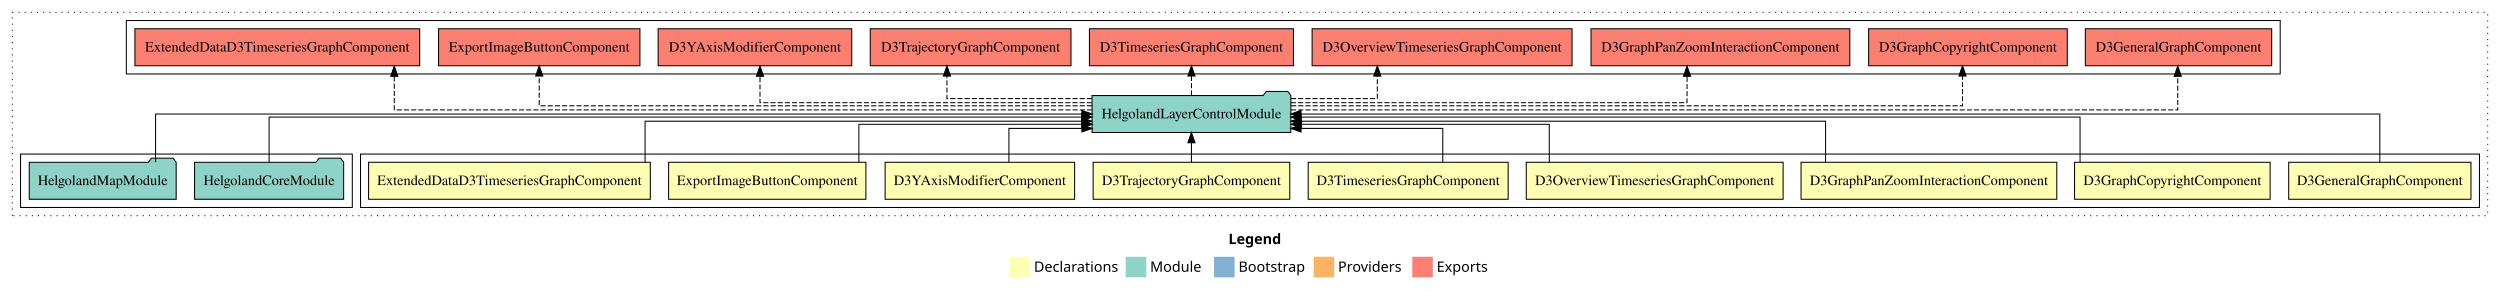
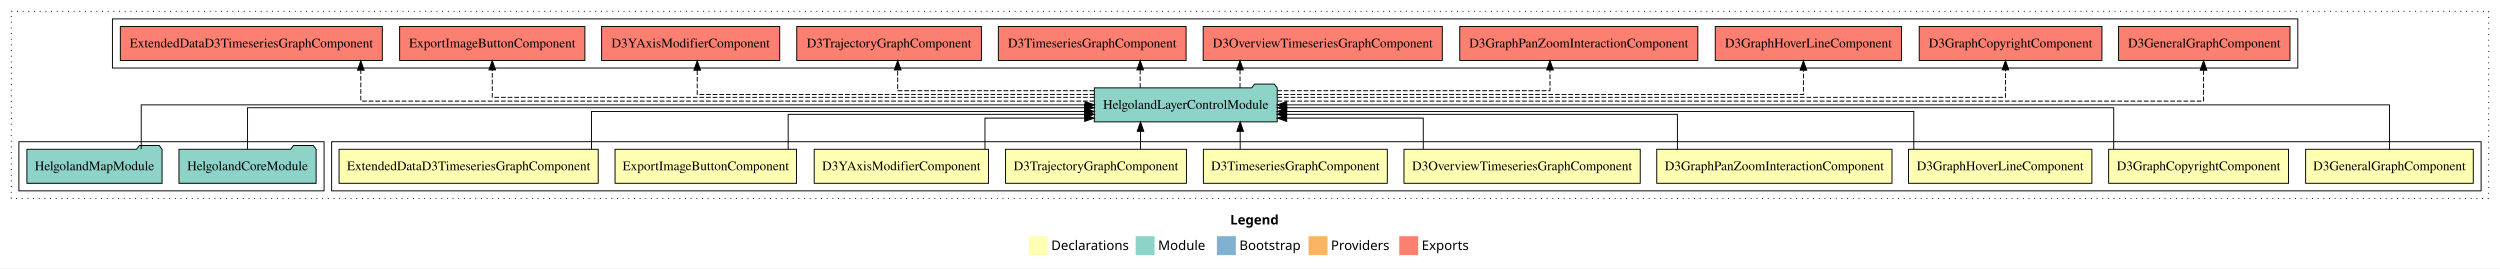
- <svg xmlns="http://www.w3.org/2000/svg" width="2434pt" height="284pt" viewBox="0.00 0.00 2434.00 284.00">
+ <svg xmlns="http://www.w3.org/2000/svg" width="2646pt" height="284pt" viewBox="0.00 0.00 2646.00 284.00">
  <g id="graph0" class="graph" transform="scale(1 1) rotate(0) translate(4 280)">
-     <polygon fill="#ffffff" stroke="transparent" points="-4,4 -4,-280 2430,-280 2430,4 -4,4" />
-     <text text-anchor="start" x="1192.009" y="-42.4" font-family="sans-serif" font-weight="bold" font-size="14.00" fill="#000000">Legend</text>
-     <polygon fill="#ffffb3" stroke="transparent" points="979,-10 979,-30 999,-30 999,-10 979,-10" />
-     <text text-anchor="start" x="1002.629" y="-15.4" font-family="sans-serif" font-size="14.00" fill="#000000">  Declarations</text>
-     <polygon fill="#8dd3c7" stroke="transparent" points="1092,-10 1092,-30 1112,-30 1112,-10 1092,-10" />
-     <text text-anchor="start" x="1115.725" y="-15.4" font-family="sans-serif" font-size="14.00" fill="#000000">  Module</text>
-     <polygon fill="#80b1d3" stroke="transparent" points="1178,-10 1178,-30 1198,-30 1198,-10 1178,-10" />
-     <text text-anchor="start" x="1201.781" y="-15.4" font-family="sans-serif" font-size="14.00" fill="#000000">  Bootstrap</text>
-     <polygon fill="#fdb462" stroke="transparent" points="1275,-10 1275,-30 1295,-30 1295,-10 1275,-10" />
-     <text text-anchor="start" x="1298.673" y="-15.4" font-family="sans-serif" font-size="14.00" fill="#000000">  Providers</text>
-     <polygon fill="#fb8072" stroke="transparent" points="1371,-10 1371,-30 1391,-30 1391,-10 1371,-10" />
-     <text text-anchor="start" x="1394.726" y="-15.4" font-family="sans-serif" font-size="14.00" fill="#000000">  Exports</text>
+     <polygon fill="#ffffff" stroke="transparent" points="-4,4 -4,-280 2642,-280 2642,4 -4,4" />
+     <text text-anchor="start" x="1298.009" y="-42.4" font-family="sans-serif" font-weight="bold" font-size="14.00" fill="#000000">Legend</text>
+     <polygon fill="#ffffb3" stroke="transparent" points="1085,-10 1085,-30 1105,-30 1105,-10 1085,-10" />
+     <text text-anchor="start" x="1108.629" y="-15.4" font-family="sans-serif" font-size="14.00" fill="#000000">  Declarations</text>
+     <polygon fill="#8dd3c7" stroke="transparent" points="1198,-10 1198,-30 1218,-30 1218,-10 1198,-10" />
+     <text text-anchor="start" x="1221.725" y="-15.4" font-family="sans-serif" font-size="14.00" fill="#000000">  Module</text>
+     <polygon fill="#80b1d3" stroke="transparent" points="1284,-10 1284,-30 1304,-30 1304,-10 1284,-10" />
+     <text text-anchor="start" x="1307.781" y="-15.4" font-family="sans-serif" font-size="14.00" fill="#000000">  Bootstrap</text>
+     <polygon fill="#fdb462" stroke="transparent" points="1381,-10 1381,-30 1401,-30 1401,-10 1381,-10" />
+     <text text-anchor="start" x="1404.673" y="-15.4" font-family="sans-serif" font-size="14.00" fill="#000000">  Providers</text>
+     <polygon fill="#fb8072" stroke="transparent" points="1477,-10 1477,-30 1497,-30 1497,-10 1477,-10" />
+     <text text-anchor="start" x="1500.726" y="-15.4" font-family="sans-serif" font-size="14.00" fill="#000000">  Exports</text>
    <g id="clust1" class="cluster">
-       <polygon fill="none" stroke="#000000" stroke-dasharray="1,5" points="8,-70 8,-268 2418,-268 2418,-70 8,-70" />
+       <polygon fill="none" stroke="#000000" stroke-dasharray="1,5" points="8,-70 8,-268 2630,-268 2630,-70 8,-70" />
    </g>
    <g id="clust2" class="cluster">
-       <polygon fill="none" stroke="#000000" points="347,-78 347,-130 2410,-130 2410,-78 347,-78" />
-     </g>
-     <g id="clust12" class="cluster">
+       <polygon fill="none" stroke="#000000" points="347,-78 347,-130 2622,-130 2622,-78 347,-78" />
+     </g>
+     <g id="clust13" class="cluster">
      <polygon fill="none" stroke="#000000" points="16,-78 16,-130 339,-130 339,-78 16,-78" />
    </g>
-     <g id="clust13" class="cluster">
-       <polygon fill="none" stroke="#000000" points="119,-208 119,-260 2216,-260 2216,-208 119,-208" />
+     <g id="clust14" class="cluster">
+       <polygon fill="none" stroke="#000000" points="115,-208 115,-260 2428,-260 2428,-208 115,-208" />
    </g>
    <g id="node1" class="node">
-       <polygon fill="#ffffb3" stroke="#000000" points="2401.723,-122 2224.277,-122 2224.277,-86 2401.723,-86 2401.723,-122" />
-       <text text-anchor="middle" x="2313" y="-99.8" font-family="Times,serif" font-size="14.00" fill="#000000">D3GeneralGraphComponent</text>
-     </g>
-     <g id="node10" class="node">
-       <polygon fill="#8dd3c7" stroke="#000000" points="1252.788,-187 1249.788,-191 1228.788,-191 1225.788,-187 1059.212,-187 1059.212,-151 1252.788,-151 1252.788,-187" />
-       <text text-anchor="middle" x="1156" y="-164.8" font-family="Times,serif" font-size="14.00" fill="#000000">HelgolandLayerControlModule</text>
+       <polygon fill="#ffffb3" stroke="#000000" points="2613.723,-122 2436.277,-122 2436.277,-86 2613.723,-86 2613.723,-122" />
+       <text text-anchor="middle" x="2525" y="-99.8" font-family="Times,serif" font-size="14.00" fill="#000000">D3GeneralGraphComponent</text>
+     </g>
+     <g id="node11" class="node">
+       <polygon fill="#8dd3c7" stroke="#000000" points="1347.788,-187 1344.788,-191 1323.788,-191 1320.788,-187 1154.212,-187 1154.212,-151 1347.788,-151 1347.788,-187" />
+       <text text-anchor="middle" x="1251" y="-164.8" font-family="Times,serif" font-size="14.00" fill="#000000">HelgolandLayerControlModule</text>
    </g>
    <g id="edge1" class="edge">
-       <path fill="none" stroke="#000000" d="M2313,-122.106C2313,-141.339 2313,-169 2313,-169 2313,-169 1262.655,-169 1262.655,-169" />
-       <polygon fill="#000000" stroke="#000000" points="1262.655,-165.5 1252.655,-169 1262.655,-172.5 1262.655,-165.5" />
+       <path fill="none" stroke="#000000" d="M2525,-122.106C2525,-141.339 2525,-169 2525,-169 2525,-169 1357.803,-169 1357.803,-169" />
+       <polygon fill="#000000" stroke="#000000" points="1357.803,-165.5 1347.803,-169 1357.803,-172.5 1357.803,-165.5" />
    </g>
    <g id="node2" class="node">
-       <polygon fill="#ffffb3" stroke="#000000" points="2206.199,-122 2015.801,-122 2015.801,-86 2206.199,-86 2206.199,-122" />
-       <text text-anchor="middle" x="2111" y="-99.8" font-family="Times,serif" font-size="14.00" fill="#000000">D3GraphCopyrightComponent</text>
+       <polygon fill="#ffffb3" stroke="#000000" points="2418.199,-122 2227.801,-122 2227.801,-86 2418.199,-86 2418.199,-122" />
+       <text text-anchor="middle" x="2323" y="-99.8" font-family="Times,serif" font-size="14.00" fill="#000000">D3GraphCopyrightComponent</text>
    </g>
    <g id="edge2" class="edge">
-       <path fill="none" stroke="#000000" d="M2021.145,-122.267C2021.145,-140.555 2021.145,-166 2021.145,-166 2021.145,-166 1262.725,-166 1262.725,-166" />
-       <polygon fill="#000000" stroke="#000000" points="1262.725,-162.5 1252.725,-166 1262.725,-169.5 1262.725,-162.5" />
+       <path fill="none" stroke="#000000" d="M2233.145,-122.267C2233.145,-140.555 2233.145,-166 2233.145,-166 2233.145,-166 1357.86,-166 1357.86,-166" />
+       <polygon fill="#000000" stroke="#000000" points="1357.86,-162.5 1347.86,-166 1357.86,-169.5 1357.86,-162.5" />
    </g>
    <g id="node3" class="node">
+       <polygon fill="#ffffb3" stroke="#000000" points="2210.06,-122 2015.94,-122 2015.94,-86 2210.06,-86 2210.06,-122" />
+       <text text-anchor="middle" x="2113" y="-99.8" font-family="Times,serif" font-size="14.00" fill="#000000">D3GraphHoverLineComponent</text>
+     </g>
+     <g id="edge3" class="edge">
+       <path fill="none" stroke="#000000" d="M2021.56,-122.034C2021.56,-139.06 2021.56,-162 2021.56,-162 2021.56,-162 1357.812,-162 1357.812,-162" />
+       <polygon fill="#000000" stroke="#000000" points="1357.812,-158.5 1347.812,-162 1357.812,-165.5 1357.812,-158.5" />
+     </g>
+     <g id="node4" class="node">
      <polygon fill="#ffffb3" stroke="#000000" points="1998.498,-122 1749.502,-122 1749.502,-86 1998.498,-86 1998.498,-122" />
      <text text-anchor="middle" x="1874" y="-99.8" font-family="Times,serif" font-size="14.00" fill="#000000">D3GraphPanZoomInteractionComponent</text>
    </g>
-     <g id="edge3" class="edge">
-       <path fill="none" stroke="#000000" d="M1773.375,-122.034C1773.375,-139.06 1773.375,-162 1773.375,-162 1773.375,-162 1262.804,-162 1262.804,-162" />
-       <polygon fill="#000000" stroke="#000000" points="1262.804,-158.5 1252.804,-162 1262.804,-165.5 1262.804,-158.5" />
-     </g>
-     <g id="node4" class="node">
+     <g id="edge4" class="edge">
+       <path fill="none" stroke="#000000" d="M1771.375,-122.009C1771.375,-138.049 1771.375,-159 1771.375,-159 1771.375,-159 1357.659,-159 1357.659,-159" />
+       <polygon fill="#000000" stroke="#000000" points="1357.659,-155.5 1347.659,-159 1357.659,-162.5 1357.659,-155.5" />
+     </g>
+     <g id="node5" class="node">
      <polygon fill="#ffffb3" stroke="#000000" points="1732.032,-122 1481.968,-122 1481.968,-86 1732.032,-86 1732.032,-122" />
      <text text-anchor="middle" x="1607" y="-99.8" font-family="Times,serif" font-size="14.00" fill="#000000">D3OverviewTimeseriesGraphComponent</text>
    </g>
-     <g id="edge4" class="edge">
-       <path fill="none" stroke="#000000" d="M1504.375,-122.009C1504.375,-138.049 1504.375,-159 1504.375,-159 1504.375,-159 1263.042,-159 1263.042,-159" />
-       <polygon fill="#000000" stroke="#000000" points="1263.042,-155.5 1253.042,-159 1263.042,-162.5 1263.042,-155.5" />
-     </g>
-     <g id="node5" class="node">
+     <g id="edge5" class="edge">
+       <path fill="none" stroke="#000000" d="M1502.375,-122.124C1502.375,-136.783 1502.375,-155 1502.375,-155 1502.375,-155 1357.829,-155 1357.829,-155" />
+       <polygon fill="#000000" stroke="#000000" points="1357.829,-151.5 1347.829,-155 1357.829,-158.5 1357.829,-151.5" />
+     </g>
+     <g id="node6" class="node">
      <polygon fill="#ffffb3" stroke="#000000" points="1464.339,-122 1269.661,-122 1269.661,-86 1464.339,-86 1464.339,-122" />
      <text text-anchor="middle" x="1367" y="-99.8" font-family="Times,serif" font-size="14.00" fill="#000000">D3TimeseriesGraphComponent</text>
    </g>
-     <g id="edge5" class="edge">
-       <path fill="none" stroke="#000000" d="M1400.691,-122.124C1400.691,-136.783 1400.691,-155 1400.691,-155 1400.691,-155 1262.708,-155 1262.708,-155" />
-       <polygon fill="#000000" stroke="#000000" points="1262.708,-151.5 1252.708,-155 1262.708,-158.5 1262.708,-151.5" />
-     </g>
-     <g id="node6" class="node">
+     <g id="edge6" class="edge">
+       <path fill="none" stroke="#000000" d="M1308.612,-122.106C1308.612,-122.106 1308.612,-140.991 1308.612,-140.991" />
+       <polygon fill="#000000" stroke="#000000" points="1305.112,-140.991 1308.612,-150.991 1312.112,-140.991 1305.112,-140.991" />
+     </g>
+     <g id="node7" class="node">
      <polygon fill="#ffffb3" stroke="#000000" points="1251.72,-122 1060.28,-122 1060.28,-86 1251.72,-86 1251.72,-122" />
      <text text-anchor="middle" x="1156" y="-99.8" font-family="Times,serif" font-size="14.00" fill="#000000">D3TrajectoryGraphComponent</text>
    </g>
-     <g id="edge6" class="edge">
-       <path fill="none" stroke="#000000" d="M1156,-122.106C1156,-122.106 1156,-140.991 1156,-140.991" />
-       <polygon fill="#000000" stroke="#000000" points="1152.5,-140.991 1156,-150.991 1159.5,-140.991 1152.5,-140.991" />
-     </g>
-     <g id="node7" class="node">
+     <g id="edge7" class="edge">
+       <path fill="none" stroke="#000000" d="M1203.108,-122.106C1203.108,-122.106 1203.108,-140.991 1203.108,-140.991" />
+       <polygon fill="#000000" stroke="#000000" points="1199.608,-140.991 1203.108,-150.991 1206.608,-140.991 1199.608,-140.991" />
+     </g>
+     <g id="node8" class="node">
      <polygon fill="#ffffb3" stroke="#000000" points="1042.249,-122 857.751,-122 857.751,-86 1042.249,-86 1042.249,-122" />
      <text text-anchor="middle" x="950" y="-99.8" font-family="Times,serif" font-size="14.00" fill="#000000">D3YAxisModifierComponent</text>
    </g>
-     <g id="edge7" class="edge">
-       <path fill="none" stroke="#000000" d="M978.282,-122.124C978.282,-136.783 978.282,-155 978.282,-155 978.282,-155 1049.34,-155 1049.34,-155" />
-       <polygon fill="#000000" stroke="#000000" points="1049.34,-158.5 1059.34,-155 1049.34,-151.5 1049.34,-158.5" />
-     </g>
-     <g id="node8" class="node">
+     <g id="edge8" class="edge">
+       <path fill="none" stroke="#000000" d="M1038.492,-122.124C1038.492,-136.783 1038.492,-155 1038.492,-155 1038.492,-155 1144.074,-155 1144.074,-155" />
+       <polygon fill="#000000" stroke="#000000" points="1144.074,-158.5 1154.074,-155 1144.074,-151.5 1144.074,-158.5" />
+     </g>
+     <g id="node9" class="node">
      <polygon fill="#ffffb3" stroke="#000000" points="839.035,-122 646.965,-122 646.965,-86 839.035,-86 839.035,-122" />
      <text text-anchor="middle" x="743" y="-99.8" font-family="Times,serif" font-size="14.00" fill="#000000">ExportImageButtonComponent</text>
    </g>
-     <g id="edge8" class="edge">
-       <path fill="none" stroke="#000000" d="M832.196,-122.009C832.196,-138.049 832.196,-159 832.196,-159 832.196,-159 1049.287,-159 1049.287,-159" />
-       <polygon fill="#000000" stroke="#000000" points="1049.287,-162.5 1059.287,-159 1049.287,-155.5 1049.287,-162.5" />
-     </g>
-     <g id="node9" class="node">
+     <g id="edge9" class="edge">
+       <path fill="none" stroke="#000000" d="M830.196,-122.009C830.196,-138.049 830.196,-159 830.196,-159 830.196,-159 1144.195,-159 1144.195,-159" />
+       <polygon fill="#000000" stroke="#000000" points="1144.195,-162.5 1154.195,-159 1144.195,-155.5 1144.195,-162.5" />
+     </g>
+     <g id="node10" class="node">
      <polygon fill="#ffffb3" stroke="#000000" points="629.138,-122 354.862,-122 354.862,-86 629.138,-86 629.138,-122" />
      <text text-anchor="middle" x="492" y="-99.8" font-family="Times,serif" font-size="14.00" fill="#000000">ExtendedDataD3TimeseriesGraphComponent</text>
    </g>
-     <g id="edge9" class="edge">
-       <path fill="none" stroke="#000000" d="M624.043,-122.034C624.043,-139.06 624.043,-162 624.043,-162 624.043,-162 1049.049,-162 1049.049,-162" />
-       <polygon fill="#000000" stroke="#000000" points="1049.05,-165.5 1059.049,-162 1049.049,-158.5 1049.05,-165.5" />
-     </g>
-     <g id="node13" class="node">
-       <polygon fill="#fb8072" stroke="#000000" points="2207.722,-252 2026.277,-252 2026.277,-216 2207.722,-216 2207.722,-252" />
-       <text text-anchor="middle" x="2117" y="-229.8" font-family="Times,serif" font-size="14.00" fill="#000000">D3GeneralGraphComponent </text>
-     </g>
-     <g id="edge12" class="edge">
-       <path fill="none" stroke="#000000" stroke-dasharray="5,2" d="M1252.913,-173C1496.727,-173 2116.244,-173 2116.244,-173 2116.244,-173 2116.244,-205.698 2116.244,-205.698" />
-       <polygon fill="#000000" stroke="#000000" points="2112.744,-205.698 2116.244,-215.698 2119.744,-205.698 2112.744,-205.698" />
+     <g id="edge10" class="edge">
+       <path fill="none" stroke="#000000" d="M622.043,-122.034C622.043,-139.06 622.043,-162 622.043,-162 622.043,-162 1144.104,-162 1144.104,-162" />
+       <polygon fill="#000000" stroke="#000000" points="1144.104,-165.5 1154.104,-162 1144.104,-158.5 1144.104,-165.5" />
    </g>
    <g id="node14" class="node">
-       <polygon fill="#fb8072" stroke="#000000" points="2008.699,-252 1815.301,-252 1815.301,-216 2008.699,-216 2008.699,-252" />
-       <text text-anchor="middle" x="1912" y="-229.8" font-family="Times,serif" font-size="14.00" fill="#000000">D3GraphCopyrightComponent </text>
+       <polygon fill="#fb8072" stroke="#000000" points="2419.722,-252 2238.278,-252 2238.278,-216 2419.722,-216 2419.722,-252" />
+       <text text-anchor="middle" x="2329" y="-229.8" font-family="Times,serif" font-size="14.00" fill="#000000">D3GeneralGraphComponent </text>
    </g>
    <g id="edge13" class="edge">
-       <path fill="none" stroke="#000000" stroke-dasharray="5,2" d="M1252.987,-177C1455.924,-177 1906.7,-177 1906.7,-177 1906.7,-177 1906.7,-205.965 1906.7,-205.965" />
-       <polygon fill="#000000" stroke="#000000" points="1903.2,-205.965 1906.7,-215.965 1910.2,-205.965 1903.2,-205.965" />
+       <path fill="none" stroke="#000000" stroke-dasharray="5,2" d="M1348.022,-173C1612.815,-173 2328.244,-173 2328.244,-173 2328.244,-173 2328.244,-205.698 2328.244,-205.698" />
+       <polygon fill="#000000" stroke="#000000" points="2324.744,-205.698 2328.244,-215.698 2331.744,-205.698 2324.744,-205.698" />
    </g>
    <g id="node15" class="node">
-       <polygon fill="#fb8072" stroke="#000000" points="1796.998,-252 1545.002,-252 1545.002,-216 1796.998,-216 1796.998,-252" />
-       <text text-anchor="middle" x="1671" y="-229.8" font-family="Times,serif" font-size="14.00" fill="#000000">D3GraphPanZoomInteractionComponent </text>
+       <polygon fill="#fb8072" stroke="#000000" points="2220.699,-252 2027.301,-252 2027.301,-216 2220.699,-216 2220.699,-252" />
+       <text text-anchor="middle" x="2124" y="-229.8" font-family="Times,serif" font-size="14.00" fill="#000000">D3GraphCopyrightComponent </text>
    </g>
    <g id="edge14" class="edge">
-       <path fill="none" stroke="#000000" stroke-dasharray="5,2" d="M1252.773,-180C1393.627,-180 1638.509,-180 1638.509,-180 1638.509,-180 1638.509,-205.718 1638.509,-205.718" />
-       <polygon fill="#000000" stroke="#000000" points="1635.009,-205.718 1638.509,-215.718 1642.009,-205.718 1635.009,-205.718" />
+       <path fill="none" stroke="#000000" stroke-dasharray="5,2" d="M1347.998,-177C1574.393,-177 2118.59,-177 2118.59,-177 2118.59,-177 2118.59,-205.965 2118.59,-205.965" />
+       <polygon fill="#000000" stroke="#000000" points="2115.09,-205.965 2118.59,-215.965 2122.09,-205.965 2115.09,-205.965" />
    </g>
    <g id="node16" class="node">
-       <polygon fill="#fb8072" stroke="#000000" points="1526.533,-252 1273.467,-252 1273.467,-216 1526.533,-216 1526.533,-252" />
-       <text text-anchor="middle" x="1400" y="-229.8" font-family="Times,serif" font-size="14.00" fill="#000000">D3OverviewTimeseriesGraphComponent </text>
+       <polygon fill="#fb8072" stroke="#000000" points="2008.561,-252 1811.439,-252 1811.439,-216 2008.561,-216 2008.561,-252" />
+       <text text-anchor="middle" x="1910" y="-229.8" font-family="Times,serif" font-size="14.00" fill="#000000">D3GraphHoverLineComponent </text>
    </g>
    <g id="edge15" class="edge">
-       <path fill="none" stroke="#000000" stroke-dasharray="5,2" d="M1252.839,-184C1295.864,-184 1336.962,-184 1336.962,-184 1336.962,-184 1336.962,-205.949 1336.962,-205.949" />
-       <polygon fill="#000000" stroke="#000000" points="1333.462,-205.949 1336.962,-215.949 1340.462,-205.949 1333.462,-205.949" />
+       <path fill="none" stroke="#000000" stroke-dasharray="5,2" d="M1347.812,-180C1529.792,-180 1904.734,-180 1904.734,-180 1904.734,-180 1904.734,-205.718 1904.734,-205.718" />
+       <polygon fill="#000000" stroke="#000000" points="1901.235,-205.718 1904.734,-215.718 1908.235,-205.718 1901.235,-205.718" />
    </g>
    <g id="node17" class="node">
-       <polygon fill="#fb8072" stroke="#000000" points="1255.339,-252 1056.661,-252 1056.661,-216 1255.339,-216 1255.339,-252" />
-       <text text-anchor="middle" x="1156" y="-229.8" font-family="Times,serif" font-size="14.00" fill="#000000">D3TimeseriesGraphComponent </text>
+       <polygon fill="#fb8072" stroke="#000000" points="1792.998,-252 1541.002,-252 1541.002,-216 1792.998,-216 1792.998,-252" />
+       <text text-anchor="middle" x="1667" y="-229.8" font-family="Times,serif" font-size="14.00" fill="#000000">D3GraphPanZoomInteractionComponent </text>
    </g>
    <g id="edge16" class="edge">
-       <path fill="none" stroke="#000000" stroke-dasharray="5,2" d="M1156,-187.106C1156,-187.106 1156,-205.991 1156,-205.991" />
-       <polygon fill="#000000" stroke="#000000" points="1152.5,-205.991 1156,-215.991 1159.5,-205.991 1152.5,-205.991" />
+       <path fill="none" stroke="#000000" stroke-dasharray="5,2" d="M1347.783,-184C1461.978,-184 1636.509,-184 1636.509,-184 1636.509,-184 1636.509,-205.949 1636.509,-205.949" />
+       <polygon fill="#000000" stroke="#000000" points="1633.009,-205.949 1636.509,-215.949 1640.009,-205.949 1633.009,-205.949" />
    </g>
    <g id="node18" class="node">
-       <polygon fill="#fb8072" stroke="#000000" points="1038.72,-252 843.28,-252 843.28,-216 1038.72,-216 1038.72,-252" />
-       <text text-anchor="middle" x="941" y="-229.8" font-family="Times,serif" font-size="14.00" fill="#000000">D3TrajectoryGraphComponent </text>
+       <polygon fill="#fb8072" stroke="#000000" points="1522.533,-252 1269.467,-252 1269.467,-216 1522.533,-216 1522.533,-252" />
+       <text text-anchor="middle" x="1396" y="-229.8" font-family="Times,serif" font-size="14.00" fill="#000000">D3OverviewTimeseriesGraphComponent </text>
    </g>
    <g id="edge17" class="edge">
-       <path fill="none" stroke="#000000" stroke-dasharray="5,2" d="M1059.177,-184C993.273,-184 917.954,-184 917.954,-184 917.954,-184 917.954,-205.949 917.954,-205.949" />
-       <polygon fill="#000000" stroke="#000000" points="914.454,-205.949 917.954,-215.949 921.454,-205.949 914.454,-205.949" />
+       <path fill="none" stroke="#000000" stroke-dasharray="5,2" d="M1308.439,-187.106C1308.439,-187.106 1308.439,-205.991 1308.439,-205.991" />
+       <polygon fill="#000000" stroke="#000000" points="1304.939,-205.991 1308.439,-215.991 1311.939,-205.991 1304.939,-205.991" />
    </g>
    <g id="node19" class="node">
-       <polygon fill="#fb8072" stroke="#000000" points="825.249,-252 636.751,-252 636.751,-216 825.249,-216 825.249,-252" />
-       <text text-anchor="middle" x="731" y="-229.8" font-family="Times,serif" font-size="14.00" fill="#000000">D3YAxisModifierComponent </text>
+       <polygon fill="#fb8072" stroke="#000000" points="1251.339,-252 1052.661,-252 1052.661,-216 1251.339,-216 1251.339,-252" />
+       <text text-anchor="middle" x="1152" y="-229.8" font-family="Times,serif" font-size="14.00" fill="#000000">D3TimeseriesGraphComponent </text>
    </g>
    <g id="edge18" class="edge">
-       <path fill="none" stroke="#000000" stroke-dasharray="5,2" d="M1059.1,-180C935.043,-180 735.929,-180 735.929,-180 735.929,-180 735.929,-205.718 735.929,-205.718" />
-       <polygon fill="#000000" stroke="#000000" points="732.429,-205.718 735.929,-215.718 739.429,-205.718 732.429,-205.718" />
+       <path fill="none" stroke="#000000" stroke-dasharray="5,2" d="M1202.763,-187.106C1202.763,-187.106 1202.763,-205.991 1202.763,-205.991" />
+       <polygon fill="#000000" stroke="#000000" points="1199.263,-205.991 1202.763,-215.991 1206.263,-205.991 1199.263,-205.991" />
    </g>
    <g id="node20" class="node">
-       <polygon fill="#fb8072" stroke="#000000" points="619.034,-252 422.966,-252 422.966,-216 619.034,-216 619.034,-252" />
-       <text text-anchor="middle" x="521" y="-229.8" font-family="Times,serif" font-size="14.00" fill="#000000">ExportImageButtonComponent </text>
+       <polygon fill="#fb8072" stroke="#000000" points="1034.72,-252 839.28,-252 839.28,-216 1034.72,-216 1034.72,-252" />
+       <text text-anchor="middle" x="937" y="-229.8" font-family="Times,serif" font-size="14.00" fill="#000000">D3TrajectoryGraphComponent </text>
    </g>
    <g id="edge19" class="edge">
-       <path fill="none" stroke="#000000" stroke-dasharray="5,2" d="M1059.212,-177C881.451,-177 521,-177 521,-177 521,-177 521,-205.965 521,-205.965" />
-       <polygon fill="#000000" stroke="#000000" points="517.5,-205.965 521,-215.965 524.5,-205.965 517.5,-205.965" />
+       <path fill="none" stroke="#000000" stroke-dasharray="5,2" d="M1154.114,-184C1064.84,-184 946.118,-184 946.118,-184 946.118,-184 946.118,-205.949 946.118,-205.949" />
+       <polygon fill="#000000" stroke="#000000" points="942.618,-205.949 946.118,-215.949 949.618,-205.949 942.618,-205.949" />
    </g>
    <g id="node21" class="node">
-       <polygon fill="#fb8072" stroke="#000000" points="404.638,-252 127.362,-252 127.362,-216 404.638,-216 404.638,-252" />
-       <text text-anchor="middle" x="266" y="-229.8" font-family="Times,serif" font-size="14.00" fill="#000000">ExtendedDataD3TimeseriesGraphComponent </text>
+       <polygon fill="#fb8072" stroke="#000000" points="821.249,-252 632.751,-252 632.751,-216 821.249,-216 821.249,-252" />
+       <text text-anchor="middle" x="727" y="-229.8" font-family="Times,serif" font-size="14.00" fill="#000000">D3YAxisModifierComponent </text>
    </g>
    <g id="edge20" class="edge">
-       <path fill="none" stroke="#000000" stroke-dasharray="5,2" d="M1059.273,-173C851.218,-173 379.875,-173 379.875,-173 379.875,-173 379.875,-205.698 379.875,-205.698" />
-       <polygon fill="#000000" stroke="#000000" points="376.375,-205.698 379.875,-215.698 383.375,-205.698 376.375,-205.698" />
-     </g>
-     <g id="node11" class="node">
+       <path fill="none" stroke="#000000" stroke-dasharray="5,2" d="M1154.349,-180C1004.69,-180 733.929,-180 733.929,-180 733.929,-180 733.929,-205.718 733.929,-205.718" />
+       <polygon fill="#000000" stroke="#000000" points="730.429,-205.718 733.929,-215.718 737.429,-205.718 730.429,-205.718" />
+     </g>
+     <g id="node22" class="node">
+       <polygon fill="#fb8072" stroke="#000000" points="615.034,-252 418.966,-252 418.966,-216 615.034,-216 615.034,-252" />
+       <text text-anchor="middle" x="517" y="-229.8" font-family="Times,serif" font-size="14.00" fill="#000000">ExportImageButtonComponent </text>
+     </g>
+     <g id="edge21" class="edge">
+       <path fill="none" stroke="#000000" stroke-dasharray="5,2" d="M1154.287,-177C954.975,-177 517,-177 517,-177 517,-177 517,-205.965 517,-205.965" />
+       <polygon fill="#000000" stroke="#000000" points="513.5,-205.965 517,-215.965 520.5,-205.965 513.5,-205.965" />
+     </g>
+     <g id="node23" class="node">
+       <polygon fill="#fb8072" stroke="#000000" points="400.638,-252 123.362,-252 123.362,-216 400.638,-216 400.638,-252" />
+       <text text-anchor="middle" x="262" y="-229.8" font-family="Times,serif" font-size="14.00" fill="#000000">ExtendedDataD3TimeseriesGraphComponent </text>
+     </g>
+     <g id="edge22" class="edge">
+       <path fill="none" stroke="#000000" stroke-dasharray="5,2" d="M1154.224,-173C926.895,-173 377.875,-173 377.875,-173 377.875,-173 377.875,-205.698 377.875,-205.698" />
+       <polygon fill="#000000" stroke="#000000" points="374.375,-205.698 377.875,-215.698 381.375,-205.698 374.375,-205.698" />
+     </g>
+     <g id="node12" class="node">
      <polygon fill="#8dd3c7" stroke="#000000" points="330.579,-122 327.579,-126 306.579,-126 303.579,-122 185.421,-122 185.421,-86 330.579,-86 330.579,-122" />
      <text text-anchor="middle" x="258" y="-99.8" font-family="Times,serif" font-size="14.00" fill="#000000">HelgolandCoreModule</text>
    </g>
-     <g id="edge10" class="edge">
-       <path fill="none" stroke="#000000" d="M258,-122.267C258,-140.555 258,-166 258,-166 258,-166 1049.045,-166 1049.045,-166" />
-       <polygon fill="#000000" stroke="#000000" points="1049.045,-169.5 1059.045,-166 1049.045,-162.5 1049.045,-169.5" />
-     </g>
-     <g id="node12" class="node">
+     <g id="edge11" class="edge">
+       <path fill="none" stroke="#000000" d="M258,-122.267C258,-140.555 258,-166 258,-166 258,-166 1143.979,-166 1143.979,-166" />
+       <polygon fill="#000000" stroke="#000000" points="1143.979,-169.5 1153.979,-166 1143.979,-162.5 1143.979,-169.5" />
+     </g>
+     <g id="node13" class="node">
      <polygon fill="#8dd3c7" stroke="#000000" points="167.527,-122 164.527,-126 143.527,-126 140.527,-122 24.473,-122 24.473,-86 167.527,-86 167.527,-122" />
      <text text-anchor="middle" x="96" y="-99.8" font-family="Times,serif" font-size="14.00" fill="#000000">HelgolandMapModule</text>
    </g>
-     <g id="edge11" class="edge">
-       <path fill="none" stroke="#000000" d="M147.472,-122.106C147.472,-141.339 147.472,-169 147.472,-169 147.472,-169 1049.298,-169 1049.298,-169" />
-       <polygon fill="#000000" stroke="#000000" points="1049.298,-172.5 1059.298,-169 1049.298,-165.5 1049.298,-172.5" />
+     <g id="edge12" class="edge">
+       <path fill="none" stroke="#000000" d="M145.472,-122.106C145.472,-141.339 145.472,-169 145.472,-169 145.472,-169 1144.344,-169 1144.344,-169" />
+       <polygon fill="#000000" stroke="#000000" points="1144.344,-172.5 1154.344,-169 1144.344,-165.5 1144.344,-172.5" />
    </g>
  </g>
</svg>
